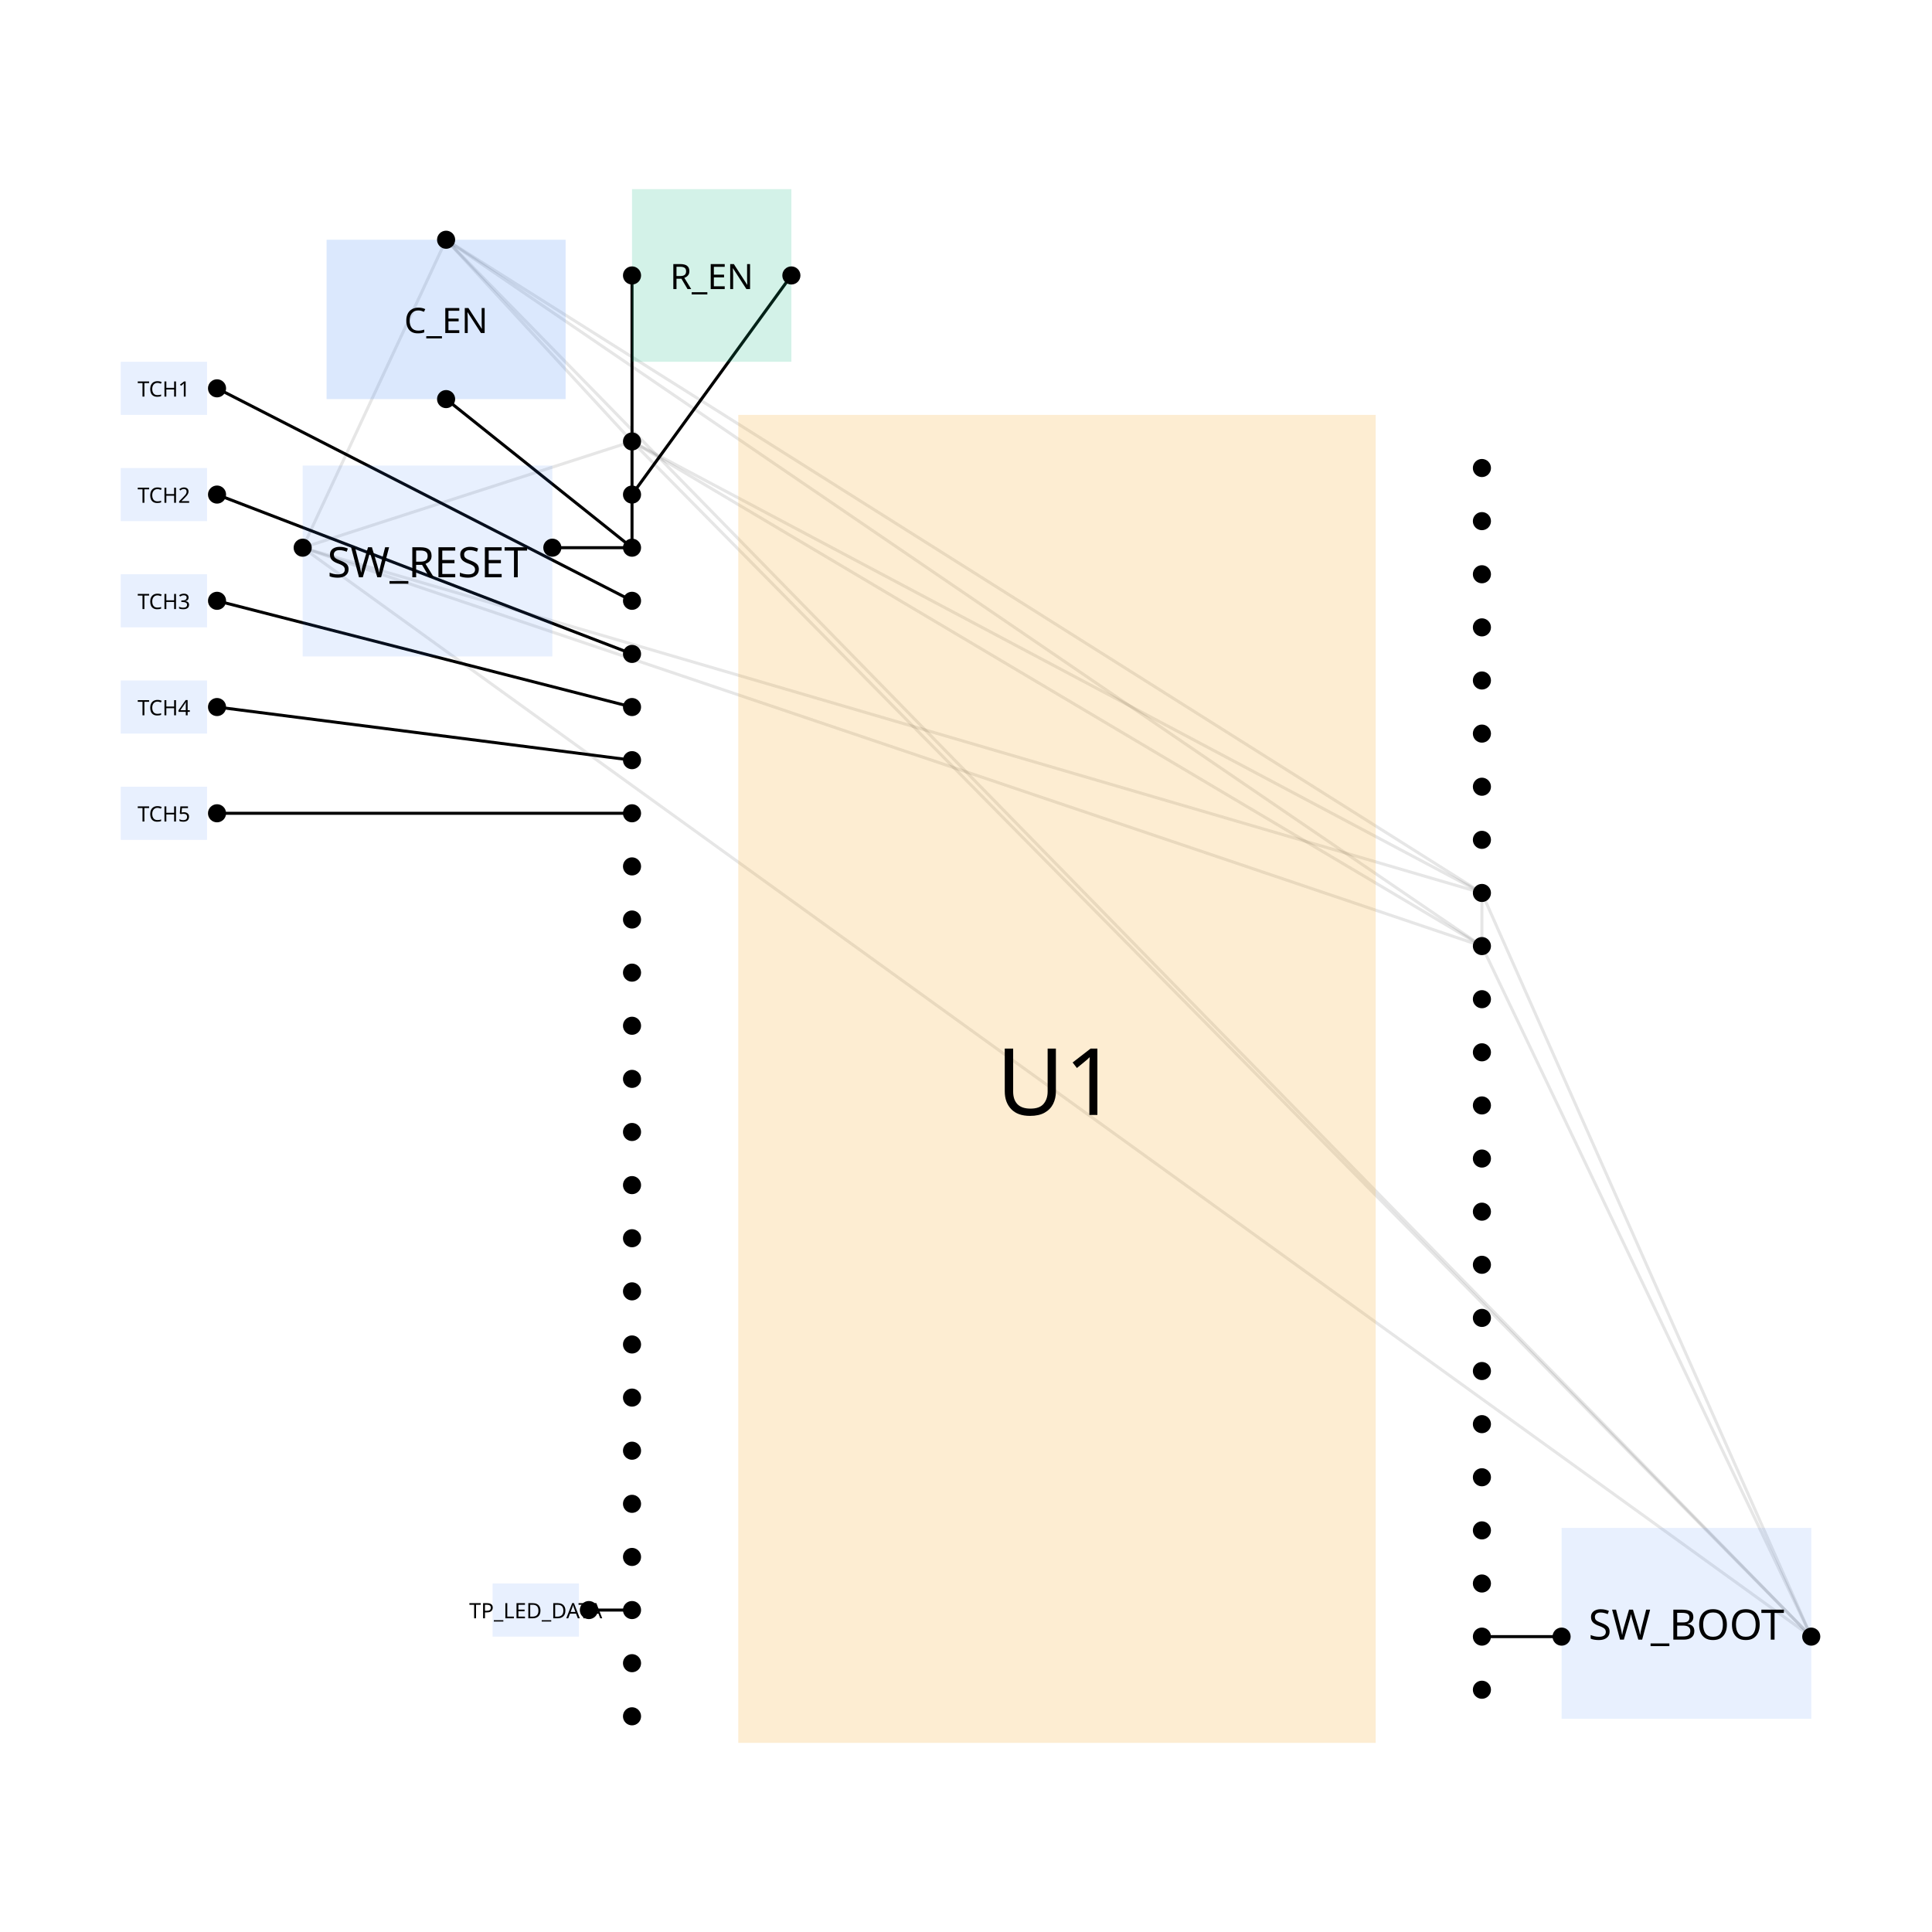
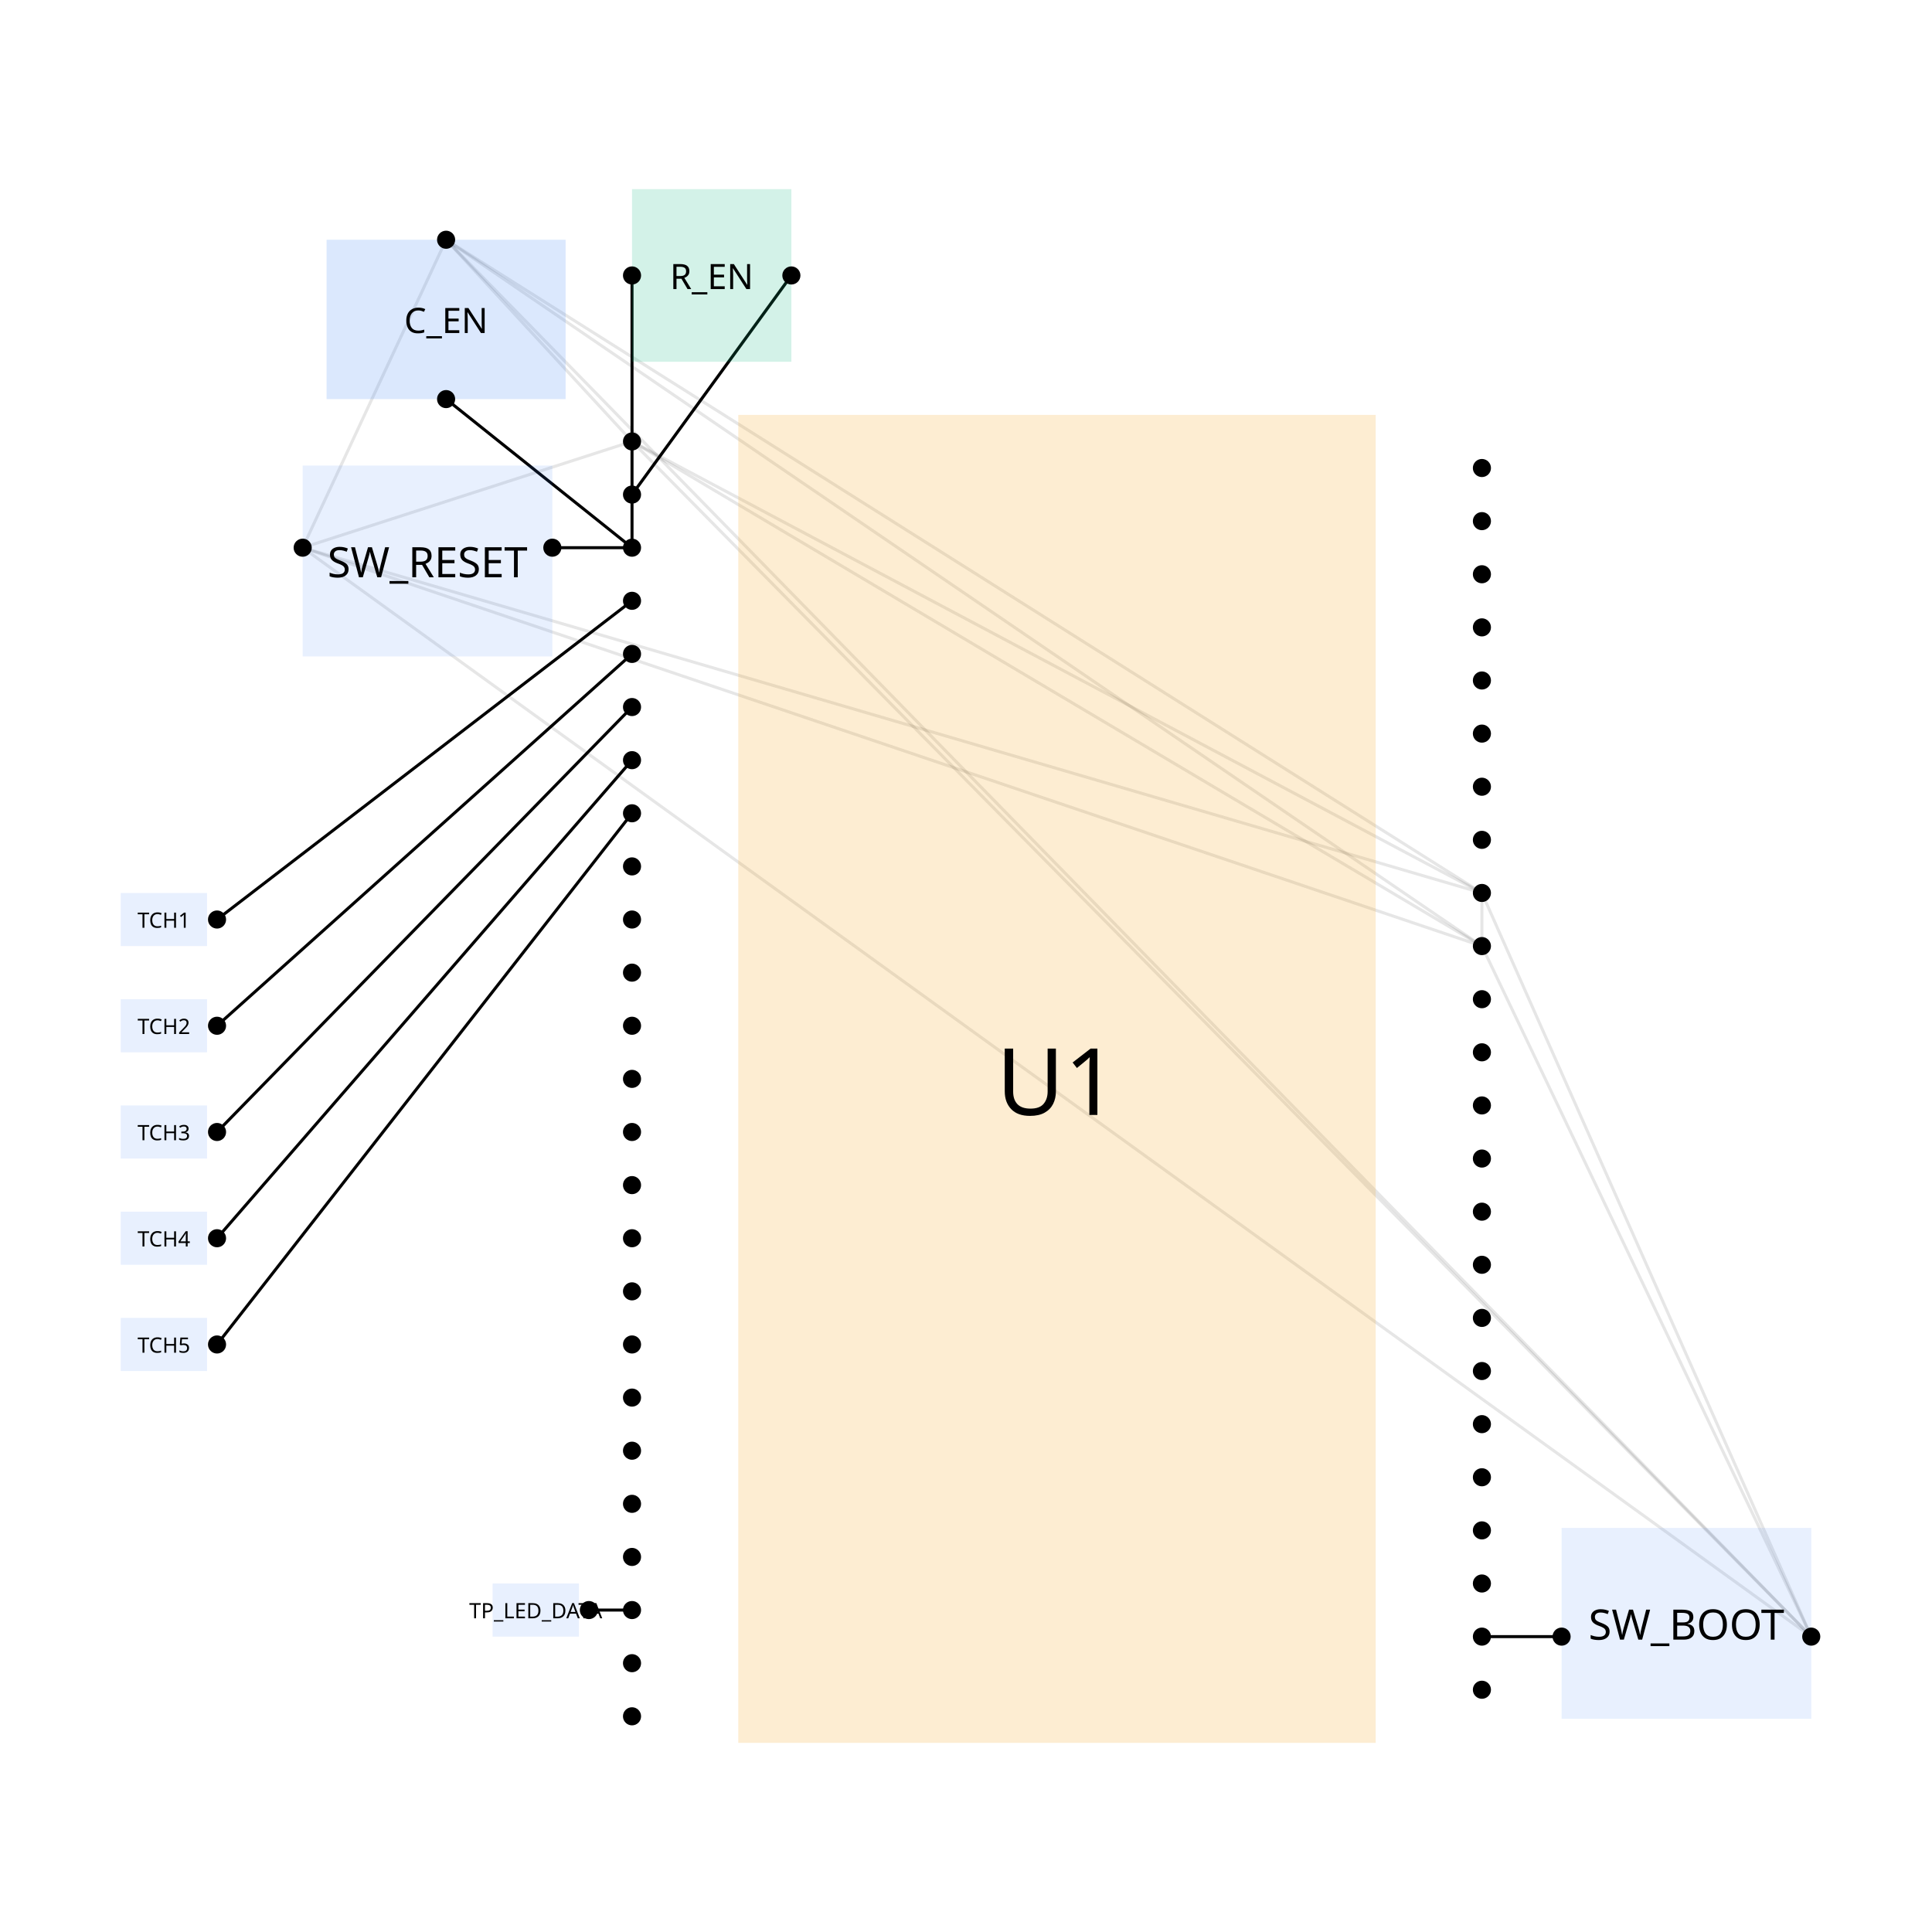
<svg xmlns="http://www.w3.org/2000/svg" width="640" height="640" viewBox="0 0 640 640">
  <rect width="100%" height="100%" fill="white" />
  <g>
    <polyline data-points="-1.6,2.2000000000000006 -1.0000000000000009,3.0250000000000004" data-type="line" data-label="" points="209.364,163.833 262.152,91.249" fill="none" stroke="rgba(0,0,0,0.1)" stroke-width="1px" />
  </g>
  <g>
    <polyline data-points="-1.6,2.400000000000001 1.6,0.49999999999999956" data-type="line" data-label="" points="209.364,146.237 490.903,313.401" fill="none" stroke="rgba(0,0,0,0.1)" stroke-width="1px" />
  </g>
  <g>
    <polyline data-points="-1.6,2.400000000000001 1.6,0.6999999999999997" data-type="line" data-label="" points="209.364,146.237 490.903,295.805" fill="none" stroke="rgba(0,0,0,0.1)" stroke-width="1px" />
  </g>
  <g>
    <polyline data-points="-1.6,2.400000000000001 -2.3000000000000003,3.15945535" data-type="line" data-label="" points="209.364,146.237 147.777,79.419" fill="none" stroke="rgba(0,0,0,0.1)" stroke-width="1px" />
  </g>
  <g>
    <polyline data-points="-1.6,2.400000000000001 -2.8400000000000003,2.0000000000000013" data-type="line" data-label="" points="209.364,146.237 100.267,181.43" fill="none" stroke="rgba(0,0,0,0.1)" stroke-width="1px" />
  </g>
  <g>
    <polyline data-points="-1.6,2.400000000000001 2.8400000000000003,-2.1000000000000005" data-type="line" data-label="" points="209.364,146.237 600,542.152" fill="none" stroke="rgba(0,0,0,0.1)" stroke-width="1px" />
  </g>
  <g>
    <polyline data-points="1.6,0.49999999999999956 1.6,0.6999999999999997" data-type="line" data-label="" points="490.903,313.401 490.903,295.805" fill="none" stroke="rgba(0,0,0,0.1)" stroke-width="1px" />
  </g>
  <g>
    <polyline data-points="1.6,0.49999999999999956 -2.3000000000000003,3.15945535" data-type="line" data-label="" points="490.903,313.401 147.777,79.419" fill="none" stroke="rgba(0,0,0,0.1)" stroke-width="1px" />
  </g>
  <g>
    <polyline data-points="1.6,0.49999999999999956 -2.8400000000000003,2.0000000000000013" data-type="line" data-label="" points="490.903,313.401 100.267,181.43" fill="none" stroke="rgba(0,0,0,0.1)" stroke-width="1px" />
  </g>
  <g>
    <polyline data-points="1.6,0.49999999999999956 2.8400000000000003,-2.1000000000000005" data-type="line" data-label="" points="490.903,313.401 600,542.152" fill="none" stroke="rgba(0,0,0,0.1)" stroke-width="1px" />
  </g>
  <g>
    <polyline data-points="1.6,0.6999999999999997 -2.3000000000000003,3.15945535" data-type="line" data-label="" points="490.903,295.805 147.777,79.419" fill="none" stroke="rgba(0,0,0,0.1)" stroke-width="1px" />
  </g>
  <g>
    <polyline data-points="1.6,0.6999999999999997 -2.8400000000000003,2.0000000000000013" data-type="line" data-label="" points="490.903,295.805 100.267,181.43" fill="none" stroke="rgba(0,0,0,0.1)" stroke-width="1px" />
  </g>
  <g>
    <polyline data-points="1.6,0.6999999999999997 2.8400000000000003,-2.1000000000000005" data-type="line" data-label="" points="490.903,295.805 600,542.152" fill="none" stroke="rgba(0,0,0,0.1)" stroke-width="1px" />
  </g>
  <g>
    <polyline data-points="-2.3000000000000003,3.15945535 -2.8400000000000003,2.0000000000000013" data-type="line" data-label="" points="147.777,79.419 100.267,181.43" fill="none" stroke="rgba(0,0,0,0.1)" stroke-width="1px" />
  </g>
  <g>
    <polyline data-points="-2.3000000000000003,3.15945535 2.8400000000000003,-2.1000000000000005" data-type="line" data-label="" points="147.777,79.419 600,542.152" fill="none" stroke="rgba(0,0,0,0.1)" stroke-width="1px" />
  </g>
  <g>
    <polyline data-points="-2.8400000000000003,2.0000000000000013 2.8400000000000003,-2.1000000000000005" data-type="line" data-label="" points="100.267,181.43 600,542.152" fill="none" stroke="rgba(0,0,0,0.1)" stroke-width="1px" />
  </g>
  <g>
    <polyline data-points="-1.6,2.000000000000001 -1.6000000000000005,3.0250000000000004" data-type="line" data-label="" points="209.364,181.43 209.364,91.249" fill="none" stroke="black" stroke-width="1px" />
  </g>
  <g>
    <polyline data-points="-1.6,2.000000000000001 -2.3000000000000003,2.5594553500000004" data-type="line" data-label="" points="209.364,181.43 147.777,132.208" fill="none" stroke="black" stroke-width="1px" />
  </g>
  <g>
    <polyline data-points="-1.6,2.000000000000001 -1.9,2.000000000000001" data-type="line" data-label="" points="209.364,181.43 182.969,181.43" fill="none" stroke="black" stroke-width="1px" />
  </g>
  <g>
    <polyline data-points="1.6,-2.1000000000000005 1.9,-2.1000000000000005" data-type="line" data-label="" points="490.903,542.152 517.298,542.152" fill="none" stroke="black" stroke-width="1px" />
  </g>
  <g>
-     <polyline data-points="-1.6,1.8000000000000007 -3.162500000000001,2.600000000000002" data-type="line" data-label="" points="209.364,199.026 71.893,128.641" fill="none" stroke="black" stroke-width="1px" />
-   </g>
-   <g>
-     <polyline data-points="-1.6,1.6000000000000008 -3.1625000000000014,2.2000000000000015" data-type="line" data-label="" points="209.364,216.622 71.893,163.833" fill="none" stroke="black" stroke-width="1px" />
-   </g>
-   <g>
-     <polyline data-points="-1.6,1.4000000000000008 -3.162500000000001,1.8000000000000012" data-type="line" data-label="" points="209.364,234.218 71.893,199.026" fill="none" stroke="black" stroke-width="1px" />
-   </g>
-   <g>
-     <polyline data-points="-1.6,1.2000000000000008 -3.162500000000001,1.400000000000001" data-type="line" data-label="" points="209.364,251.815 71.893,234.218" fill="none" stroke="black" stroke-width="1px" />
-   </g>
-   <g>
-     <polyline data-points="-1.6,1.0000000000000009 -3.162500000000001,1.0000000000000009" data-type="line" data-label="" points="209.364,269.411 71.893,269.411" fill="none" stroke="black" stroke-width="1px" />
+     <polyline data-points="-1.6,1.8000000000000007 -3.162500000000001,0.6000000000000019" data-type="line" data-label="" points="209.364,199.026 71.893,304.603" fill="none" stroke="black" stroke-width="1px" />
+   </g>
+   <g>
+     <polyline data-points="-1.6,1.6000000000000008 -3.1625000000000014,0.20000000000000148" data-type="line" data-label="" points="209.364,216.622 71.893,339.796" fill="none" stroke="black" stroke-width="1px" />
+   </g>
+   <g>
+     <polyline data-points="-1.6,1.4000000000000008 -3.162500000000001,-0.19999999999999887" data-type="line" data-label="" points="209.364,234.218 71.893,374.988" fill="none" stroke="black" stroke-width="1px" />
+   </g>
+   <g>
+     <polyline data-points="-1.6,1.2000000000000008 -3.162500000000001,-0.599999999999999" data-type="line" data-label="" points="209.364,251.815 71.893,410.181" fill="none" stroke="black" stroke-width="1px" />
+   </g>
+   <g>
+     <polyline data-points="-1.6,1.0000000000000009 -3.162500000000001,-0.9999999999999991" data-type="line" data-label="" points="209.364,269.411 71.893,445.373" fill="none" stroke="black" stroke-width="1px" />
  </g>
  <g>
    <polyline data-points="-1.6,-2.0000000000000004 -1.7625,-2.0000000000000004" data-type="line" data-label="" points="209.364,533.354 195.067,533.354" fill="none" stroke="black" stroke-width="1px" />
  </g>
  <g>
    <polyline data-points="-1.6,2.2000000000000006 -1.0000000000000009,3.0250000000000004" data-type="line" data-label="" points="209.364,163.833 262.152,91.249" fill="none" stroke="black" stroke-width="1px" />
  </g>
  <g>
    <rect data-type="rect" data-label="U1" data-x="0" data-y="0" x="244.556" y="137.439" width="211.155" height="439.906" fill="rgba(245, 158, 11, 0.18)" stroke="none" stroke-width="0.011" />
  </g>
  <g>
    <rect data-type="rect" data-label="R_EN" data-x="-1.3000000000000007" data-y="3.0250000000000004" x="209.364" y="62.655" width="52.789" height="57.188" fill="rgba(16, 185, 129, 0.18)" stroke="none" stroke-width="0.011" />
  </g>
  <g>
    <rect data-type="rect" data-label="C_EN" data-x="-2.3000000000000003" data-y="2.85945535" x="108.185" y="79.419" width="79.183" height="52.789" fill="rgba(59, 130, 246, 0.18)" stroke="none" stroke-width="0.011" />
  </g>
  <g>
    <rect data-type="rect" data-label="SW_RESET" data-x="-2.37" data-y="1.950000000000001" x="100.267" y="154.203" width="82.702" height="63.251" fill="rgba(59, 130, 246, 0.12)" stroke="none" stroke-width="0.011" />
  </g>
  <g>
    <rect data-type="rect" data-label="SW_BOOT" data-x="2.37" data-y="-2.0500000000000007" x="517.298" y="506.128" width="82.702" height="63.251" fill="rgba(59, 130, 246, 0.12)" stroke="none" stroke-width="0.011" />
  </g>
  <g>
    <rect data-type="rect" data-label="TP_LED_DATA" data-x="-1.9625000000000001" data-y="-2.0000000000000004" x="163.174" y="524.556" width="28.594" height="17.596" fill="rgba(59, 130, 246, 0.12)" stroke="none" stroke-width="0.011" />
  </g>
  <g>
-     <rect data-type="rect" data-label="TCH1" data-x="-3.362500000000001" data-y="2.600000000000002" x="40" y="119.843" width="28.594" height="17.596" fill="rgba(59, 130, 246, 0.12)" stroke="none" stroke-width="0.011" />
-   </g>
-   <g>
-     <rect data-type="rect" data-label="TCH2" data-x="-3.362500000000001" data-y="2.2000000000000015" x="40" y="155.035" width="28.594" height="17.596" fill="rgba(59, 130, 246, 0.12)" stroke="none" stroke-width="0.011" />
-   </g>
-   <g>
-     <rect data-type="rect" data-label="TCH3" data-x="-3.362500000000001" data-y="1.8000000000000012" x="40" y="190.228" width="28.594" height="17.596" fill="rgba(59, 130, 246, 0.12)" stroke="none" stroke-width="0.011" />
-   </g>
-   <g>
-     <rect data-type="rect" data-label="TCH4" data-x="-3.362500000000001" data-y="1.400000000000001" x="40" y="225.42" width="28.594" height="17.596" fill="rgba(59, 130, 246, 0.12)" stroke="none" stroke-width="0.011" />
-   </g>
-   <g>
-     <rect data-type="rect" data-label="TCH5" data-x="-3.362500000000001" data-y="1.0000000000000009" x="40" y="260.613" width="28.594" height="17.596" fill="rgba(59, 130, 246, 0.12)" stroke="none" stroke-width="0.011" />
+     <rect data-type="rect" data-label="TCH1" data-x="-3.362500000000001" data-y="0.6000000000000019" x="40" y="295.805" width="28.594" height="17.596" fill="rgba(59, 130, 246, 0.12)" stroke="none" stroke-width="0.011" />
+   </g>
+   <g>
+     <rect data-type="rect" data-label="TCH2" data-x="-3.362500000000001" data-y="0.2000000000000015" x="40" y="330.998" width="28.594" height="17.596" fill="rgba(59, 130, 246, 0.12)" stroke="none" stroke-width="0.011" />
+   </g>
+   <g>
+     <rect data-type="rect" data-label="TCH3" data-x="-3.362500000000001" data-y="-0.19999999999999885" x="40" y="366.19" width="28.594" height="17.596" fill="rgba(59, 130, 246, 0.12)" stroke="none" stroke-width="0.011" />
+   </g>
+   <g>
+     <rect data-type="rect" data-label="TCH4" data-x="-3.362500000000001" data-y="-0.599999999999999" x="40" y="401.383" width="28.594" height="17.596" fill="rgba(59, 130, 246, 0.12)" stroke="none" stroke-width="0.011" />
+   </g>
+   <g>
+     <rect data-type="rect" data-label="TCH5" data-x="-3.362500000000001" data-y="-0.9999999999999991" x="40" y="436.575" width="28.594" height="17.596" fill="rgba(59, 130, 246, 0.12)" stroke="none" stroke-width="0.011" />
  </g>
  <text data-type="text" data-label="U1" data-x="0" data-y="0" x="350.134" y="357.392" fill="black" font-size="30.793" font-family="sans-serif" text-anchor="middle" dominant-baseline="central">U1</text>
  <text data-type="text" data-label="R_EN" data-x="-1.3000000000000007" data-y="3.0250000000000004" x="235.758" y="91.249" fill="black" font-size="11.614" font-family="sans-serif" text-anchor="middle" dominant-baseline="central">R_EN</text>
  <text data-type="text" data-label="C_EN" data-x="-2.3000000000000003" data-y="2.85945535" x="147.777" y="105.814" fill="black" font-size="11.614" font-family="sans-serif" text-anchor="middle" dominant-baseline="central">C_EN</text>
  <text data-type="text" data-label="SW_RESET" data-x="-2.37" data-y="1.950000000000001" x="141.618" y="185.829" fill="black" font-size="13.915" font-family="sans-serif" text-anchor="middle" dominant-baseline="central">SW_RESET</text>
  <text data-type="text" data-label="SW_BOOT" data-x="2.37" data-y="-2.0500000000000007" x="558.649" y="537.753" fill="black" font-size="13.915" font-family="sans-serif" text-anchor="middle" dominant-baseline="central">SW_BOOT</text>
  <text data-type="text" data-label="TP_LED_DATA" data-x="-1.9625000000000001" data-y="-2.0000000000000004" x="177.471" y="533.354" fill="black" font-size="7.038" font-family="sans-serif" text-anchor="middle" dominant-baseline="central">TP_LED_DATA</text>
-   <text data-type="text" data-label="TCH1" data-x="-3.362500000000001" data-y="2.600000000000002" x="54.297" y="128.641" fill="black" font-size="7.038" font-family="sans-serif" text-anchor="middle" dominant-baseline="central">TCH1</text>
-   <text data-type="text" data-label="TCH2" data-x="-3.362500000000001" data-y="2.2000000000000015" x="54.297" y="163.833" fill="black" font-size="7.038" font-family="sans-serif" text-anchor="middle" dominant-baseline="central">TCH2</text>
-   <text data-type="text" data-label="TCH3" data-x="-3.362500000000001" data-y="1.8000000000000012" x="54.297" y="199.026" fill="black" font-size="7.038" font-family="sans-serif" text-anchor="middle" dominant-baseline="central">TCH3</text>
-   <text data-type="text" data-label="TCH4" data-x="-3.362500000000001" data-y="1.400000000000001" x="54.297" y="234.218" fill="black" font-size="7.038" font-family="sans-serif" text-anchor="middle" dominant-baseline="central">TCH4</text>
-   <text data-type="text" data-label="TCH5" data-x="-3.362500000000001" data-y="1.0000000000000009" x="54.297" y="269.411" fill="black" font-size="7.038" font-family="sans-serif" text-anchor="middle" dominant-baseline="central">TCH5</text>
+   <text data-type="text" data-label="TCH1" data-x="-3.362500000000001" data-y="0.6000000000000019" x="54.297" y="304.603" fill="black" font-size="7.038" font-family="sans-serif" text-anchor="middle" dominant-baseline="central">TCH1</text>
+   <text data-type="text" data-label="TCH2" data-x="-3.362500000000001" data-y="0.2000000000000015" x="54.297" y="339.796" fill="black" font-size="7.038" font-family="sans-serif" text-anchor="middle" dominant-baseline="central">TCH2</text>
+   <text data-type="text" data-label="TCH3" data-x="-3.362500000000001" data-y="-0.19999999999999885" x="54.297" y="374.988" fill="black" font-size="7.038" font-family="sans-serif" text-anchor="middle" dominant-baseline="central">TCH3</text>
+   <text data-type="text" data-label="TCH4" data-x="-3.362500000000001" data-y="-0.599999999999999" x="54.297" y="410.181" fill="black" font-size="7.038" font-family="sans-serif" text-anchor="middle" dominant-baseline="central">TCH4</text>
+   <text data-type="text" data-label="TCH5" data-x="-3.362500000000001" data-y="-0.9999999999999991" x="54.297" y="445.373" fill="black" font-size="7.038" font-family="sans-serif" text-anchor="middle" dominant-baseline="central">TCH5</text>
  <g>
    <circle data-type="point" data-label="source_port_0 (source_net_1)" data-x="-1.6" data-y="2.400000000000001" cx="209.364" cy="146.237" r="3" fill="black" />
  </g>
  <g>
    <circle data-type="point" data-label="source_port_1 (source_net_0)" data-x="-1.6" data-y="2.2000000000000006" cx="209.364" cy="163.833" r="3" fill="black" />
  </g>
  <g>
    <circle data-type="point" data-label="source_port_2" data-x="-1.6" data-y="2.000000000000001" cx="209.364" cy="181.43" r="3" fill="black" />
  </g>
  <g>
    <circle data-type="point" data-label="source_port_3" data-x="-1.6" data-y="1.8000000000000007" cx="209.364" cy="199.026" r="3" fill="black" />
  </g>
  <g>
    <circle data-type="point" data-label="source_port_4" data-x="-1.6" data-y="1.6000000000000008" cx="209.364" cy="216.622" r="3" fill="black" />
  </g>
  <g>
    <circle data-type="point" data-label="source_port_5" data-x="-1.6" data-y="1.4000000000000008" cx="209.364" cy="234.218" r="3" fill="black" />
  </g>
  <g>
    <circle data-type="point" data-label="source_port_6" data-x="-1.6" data-y="1.2000000000000008" cx="209.364" cy="251.815" r="3" fill="black" />
  </g>
  <g>
    <circle data-type="point" data-label="source_port_7" data-x="-1.6" data-y="1.0000000000000009" cx="209.364" cy="269.411" r="3" fill="black" />
  </g>
  <g>
    <circle data-type="point" data-label="source_port_8" data-x="-1.6" data-y="0.8000000000000009" cx="209.364" cy="287.007" r="3" fill="black" />
  </g>
  <g>
    <circle data-type="point" data-label="source_port_9" data-x="-1.6" data-y="0.600000000000001" cx="209.364" cy="304.603" r="3" fill="black" />
  </g>
  <g>
    <circle data-type="point" data-label="source_port_10" data-x="-1.6" data-y="0.400000000000001" cx="209.364" cy="322.2" r="3" fill="black" />
  </g>
  <g>
    <circle data-type="point" data-label="source_port_11" data-x="-1.6" data-y="0.20000000000000107" cx="209.364" cy="339.796" r="3" fill="black" />
  </g>
  <g>
    <circle data-type="point" data-label="source_port_12" data-x="-1.6" data-y="8.881784197001252e-16" cx="209.364" cy="357.392" r="3" fill="black" />
  </g>
  <g>
    <circle data-type="point" data-label="source_port_13" data-x="-1.6" data-y="-0.1999999999999993" cx="209.364" cy="374.988" r="3" fill="black" />
  </g>
  <g>
    <circle data-type="point" data-label="source_port_14" data-x="-1.6" data-y="-0.39999999999999947" cx="209.364" cy="392.584" r="3" fill="black" />
  </g>
  <g>
    <circle data-type="point" data-label="source_port_15" data-x="-1.6" data-y="-0.5999999999999996" cx="209.364" cy="410.181" r="3" fill="black" />
  </g>
  <g>
    <circle data-type="point" data-label="source_port_16" data-x="-1.6" data-y="-0.7999999999999998" cx="209.364" cy="427.777" r="3" fill="black" />
  </g>
  <g>
    <circle data-type="point" data-label="source_port_17" data-x="-1.6" data-y="-1" cx="209.364" cy="445.373" r="3" fill="black" />
  </g>
  <g>
    <circle data-type="point" data-label="source_port_18" data-x="-1.6" data-y="-1.2000000000000002" cx="209.364" cy="462.969" r="3" fill="black" />
  </g>
  <g>
    <circle data-type="point" data-label="source_port_19" data-x="-1.6" data-y="-1.4000000000000004" cx="209.364" cy="480.566" r="3" fill="black" />
  </g>
  <g>
    <circle data-type="point" data-label="source_port_20" data-x="-1.6" data-y="-1.6" cx="209.364" cy="498.162" r="3" fill="black" />
  </g>
  <g>
    <circle data-type="point" data-label="source_port_21" data-x="-1.6" data-y="-1.8000000000000003" cx="209.364" cy="515.758" r="3" fill="black" />
  </g>
  <g>
    <circle data-type="point" data-label="source_port_22" data-x="-1.6" data-y="-2.0000000000000004" cx="209.364" cy="533.354" r="3" fill="black" />
  </g>
  <g>
    <circle data-type="point" data-label="source_port_23" data-x="-1.6" data-y="-2.2000000000000006" cx="209.364" cy="550.951" r="3" fill="black" />
  </g>
  <g>
    <circle data-type="point" data-label="source_port_24" data-x="-1.6" data-y="-2.400000000000001" cx="209.364" cy="568.547" r="3" fill="black" />
  </g>
  <g>
    <circle data-type="point" data-label="source_port_25" data-x="1.6" data-y="-2.3000000000000007" cx="490.903" cy="559.749" r="3" fill="black" />
  </g>
  <g>
    <circle data-type="point" data-label="source_port_26" data-x="1.6" data-y="-2.1000000000000005" cx="490.903" cy="542.152" r="3" fill="black" />
  </g>
  <g>
    <circle data-type="point" data-label="source_port_27" data-x="1.6" data-y="-1.9000000000000008" cx="490.903" cy="524.556" r="3" fill="black" />
  </g>
  <g>
    <circle data-type="point" data-label="source_port_28" data-x="1.6" data-y="-1.7000000000000006" cx="490.903" cy="506.96" r="3" fill="black" />
  </g>
  <g>
    <circle data-type="point" data-label="source_port_29" data-x="1.6" data-y="-1.5000000000000007" cx="490.903" cy="489.364" r="3" fill="black" />
  </g>
  <g>
    <circle data-type="point" data-label="source_port_30" data-x="1.6" data-y="-1.3000000000000007" cx="490.903" cy="471.767" r="3" fill="black" />
  </g>
  <g>
    <circle data-type="point" data-label="source_port_31" data-x="1.6" data-y="-1.1000000000000008" cx="490.903" cy="454.171" r="3" fill="black" />
  </g>
  <g>
    <circle data-type="point" data-label="source_port_32" data-x="1.6" data-y="-0.9000000000000008" cx="490.903" cy="436.575" r="3" fill="black" />
  </g>
  <g>
    <circle data-type="point" data-label="source_port_33" data-x="1.6" data-y="-0.7000000000000008" cx="490.903" cy="418.979" r="3" fill="black" />
  </g>
  <g>
    <circle data-type="point" data-label="source_port_34" data-x="1.6" data-y="-0.5000000000000009" cx="490.903" cy="401.383" r="3" fill="black" />
  </g>
  <g>
    <circle data-type="point" data-label="source_port_35" data-x="1.6" data-y="-0.30000000000000093" cx="490.903" cy="383.786" r="3" fill="black" />
  </g>
  <g>
    <circle data-type="point" data-label="source_port_36" data-x="1.6" data-y="-0.10000000000000098" cx="490.903" cy="366.19" r="3" fill="black" />
  </g>
  <g>
    <circle data-type="point" data-label="source_port_37" data-x="1.6" data-y="0.0999999999999992" cx="490.903" cy="348.594" r="3" fill="black" />
  </g>
  <g>
    <circle data-type="point" data-label="source_port_38" data-x="1.6" data-y="0.2999999999999994" cx="490.903" cy="330.998" r="3" fill="black" />
  </g>
  <g>
    <circle data-type="point" data-label="source_port_39 (source_net_1)" data-x="1.6" data-y="0.49999999999999956" cx="490.903" cy="313.401" r="3" fill="black" />
  </g>
  <g>
    <circle data-type="point" data-label="source_port_40 (source_net_1)" data-x="1.6" data-y="0.6999999999999997" cx="490.903" cy="295.805" r="3" fill="black" />
  </g>
  <g>
    <circle data-type="point" data-label="source_port_41" data-x="1.6" data-y="0.8999999999999999" cx="490.903" cy="278.209" r="3" fill="black" />
  </g>
  <g>
    <circle data-type="point" data-label="source_port_42" data-x="1.6" data-y="1.1" cx="490.903" cy="260.613" r="3" fill="black" />
  </g>
  <g>
    <circle data-type="point" data-label="source_port_43" data-x="1.6" data-y="1.3000000000000003" cx="490.903" cy="243.016" r="3" fill="black" />
  </g>
  <g>
    <circle data-type="point" data-label="source_port_44" data-x="1.6" data-y="1.5000000000000004" cx="490.903" cy="225.42" r="3" fill="black" />
  </g>
  <g>
    <circle data-type="point" data-label="source_port_45" data-x="1.6" data-y="1.7000000000000002" cx="490.903" cy="207.824" r="3" fill="black" />
  </g>
  <g>
    <circle data-type="point" data-label="source_port_46" data-x="1.6" data-y="1.9000000000000004" cx="490.903" cy="190.228" r="3" fill="black" />
  </g>
  <g>
    <circle data-type="point" data-label="source_port_47" data-x="1.6" data-y="2.1000000000000005" cx="490.903" cy="172.632" r="3" fill="black" />
  </g>
  <g>
    <circle data-type="point" data-label="source_port_48" data-x="1.6" data-y="2.3000000000000007" cx="490.903" cy="155.035" r="3" fill="black" />
  </g>
  <g>
    <circle data-type="point" data-label="source_port_49" data-x="-1.6000000000000005" data-y="3.0250000000000004" cx="209.364" cy="91.249" r="3" fill="black" />
  </g>
  <g>
    <circle data-type="point" data-label="source_port_50 (source_net_0)" data-x="-1.0000000000000009" data-y="3.0250000000000004" cx="262.152" cy="91.249" r="3" fill="black" />
  </g>
  <g>
    <circle data-type="point" data-label="source_port_51" data-x="-2.3000000000000003" data-y="2.5594553500000004" cx="147.777" cy="132.208" r="3" fill="black" />
  </g>
  <g>
    <circle data-type="point" data-label="source_port_52 (source_net_1)" data-x="-2.3000000000000003" data-y="3.15945535" cx="147.777" cy="79.419" r="3" fill="black" />
  </g>
  <g>
    <circle data-type="point" data-label="source_port_53" data-x="-1.9" data-y="2.000000000000001" cx="182.969" cy="181.43" r="3" fill="black" />
  </g>
  <g>
    <circle data-type="point" data-label="source_port_54 (source_net_1)" data-x="-2.8400000000000003" data-y="2.0000000000000013" cx="100.267" cy="181.43" r="3" fill="black" />
  </g>
  <g>
    <circle data-type="point" data-label="source_port_57" data-x="1.9" data-y="-2.1000000000000005" cx="517.298" cy="542.152" r="3" fill="black" />
  </g>
  <g>
    <circle data-type="point" data-label="source_port_58 (source_net_1)" data-x="2.8400000000000003" data-y="-2.1000000000000005" cx="600" cy="542.152" r="3" fill="black" />
  </g>
  <g>
    <circle data-type="point" data-label="source_port_61" data-x="-1.7625" data-y="-2.0000000000000004" cx="195.067" cy="533.354" r="3" fill="black" />
  </g>
  <g>
-     <circle data-type="point" data-label="source_port_62" data-x="-3.162500000000001" data-y="2.600000000000002" cx="71.893" cy="128.641" r="3" fill="black" />
-   </g>
-   <g>
-     <circle data-type="point" data-label="source_port_63" data-x="-3.1625000000000014" data-y="2.2000000000000015" cx="71.893" cy="163.833" r="3" fill="black" />
-   </g>
-   <g>
-     <circle data-type="point" data-label="source_port_64" data-x="-3.162500000000001" data-y="1.8000000000000012" cx="71.893" cy="199.026" r="3" fill="black" />
-   </g>
-   <g>
-     <circle data-type="point" data-label="source_port_65" data-x="-3.162500000000001" data-y="1.400000000000001" cx="71.893" cy="234.218" r="3" fill="black" />
-   </g>
-   <g>
-     <circle data-type="point" data-label="source_port_66" data-x="-3.162500000000001" data-y="1.0000000000000009" cx="71.893" cy="269.411" r="3" fill="black" />
+     <circle data-type="point" data-label="source_port_62" data-x="-3.162500000000001" data-y="0.6000000000000019" cx="71.893" cy="304.603" r="3" fill="black" />
+   </g>
+   <g>
+     <circle data-type="point" data-label="source_port_63" data-x="-3.1625000000000014" data-y="0.20000000000000148" cx="71.893" cy="339.796" r="3" fill="black" />
+   </g>
+   <g>
+     <circle data-type="point" data-label="source_port_64" data-x="-3.162500000000001" data-y="-0.19999999999999887" cx="71.893" cy="374.988" r="3" fill="black" />
+   </g>
+   <g>
+     <circle data-type="point" data-label="source_port_65" data-x="-3.162500000000001" data-y="-0.599999999999999" cx="71.893" cy="410.181" r="3" fill="black" />
+   </g>
+   <g>
+     <circle data-type="point" data-label="source_port_66" data-x="-3.162500000000001" data-y="-0.9999999999999991" cx="71.893" cy="445.373" r="3" fill="black" />
  </g>
  <g id="crosshair" style="display: none">
    <line id="crosshair-h" y1="0" y2="640" stroke="#666" stroke-width="0.5" />
    <line id="crosshair-v" x1="0" x2="640" stroke="#666" stroke-width="0.5" />
    <text id="coordinates" font-family="monospace" font-size="12" fill="#666" />
  </g>
</svg>
